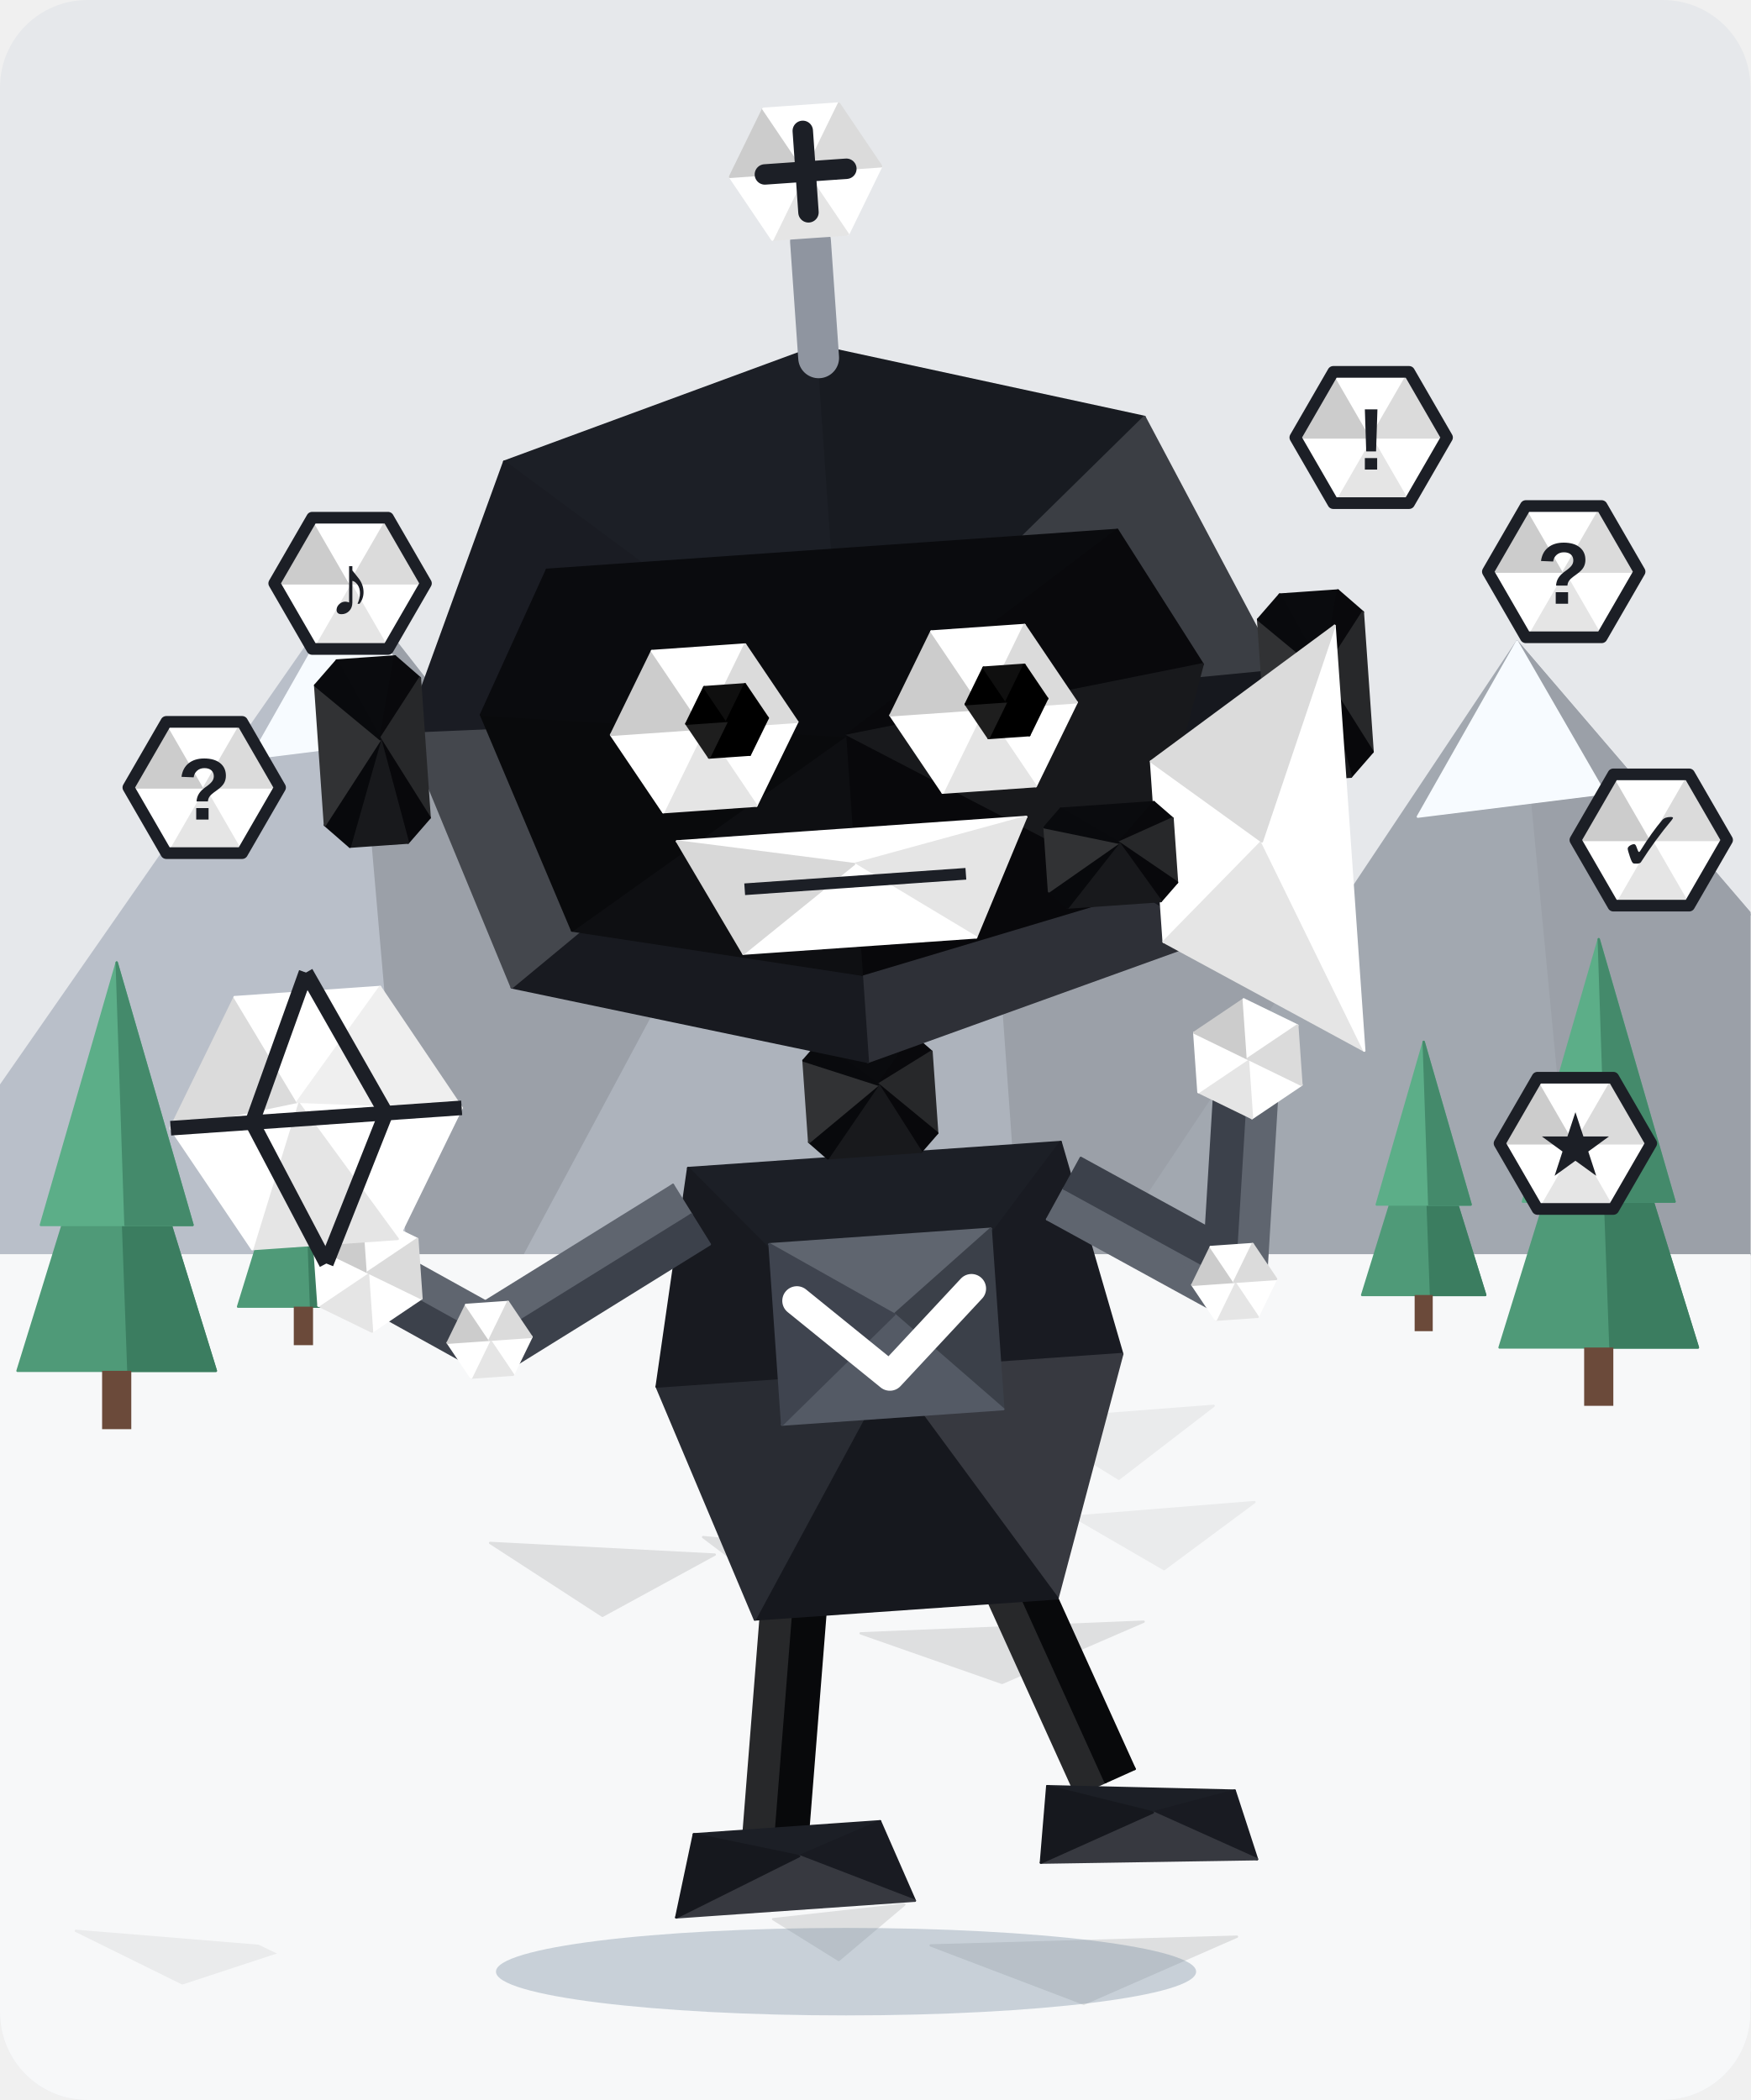
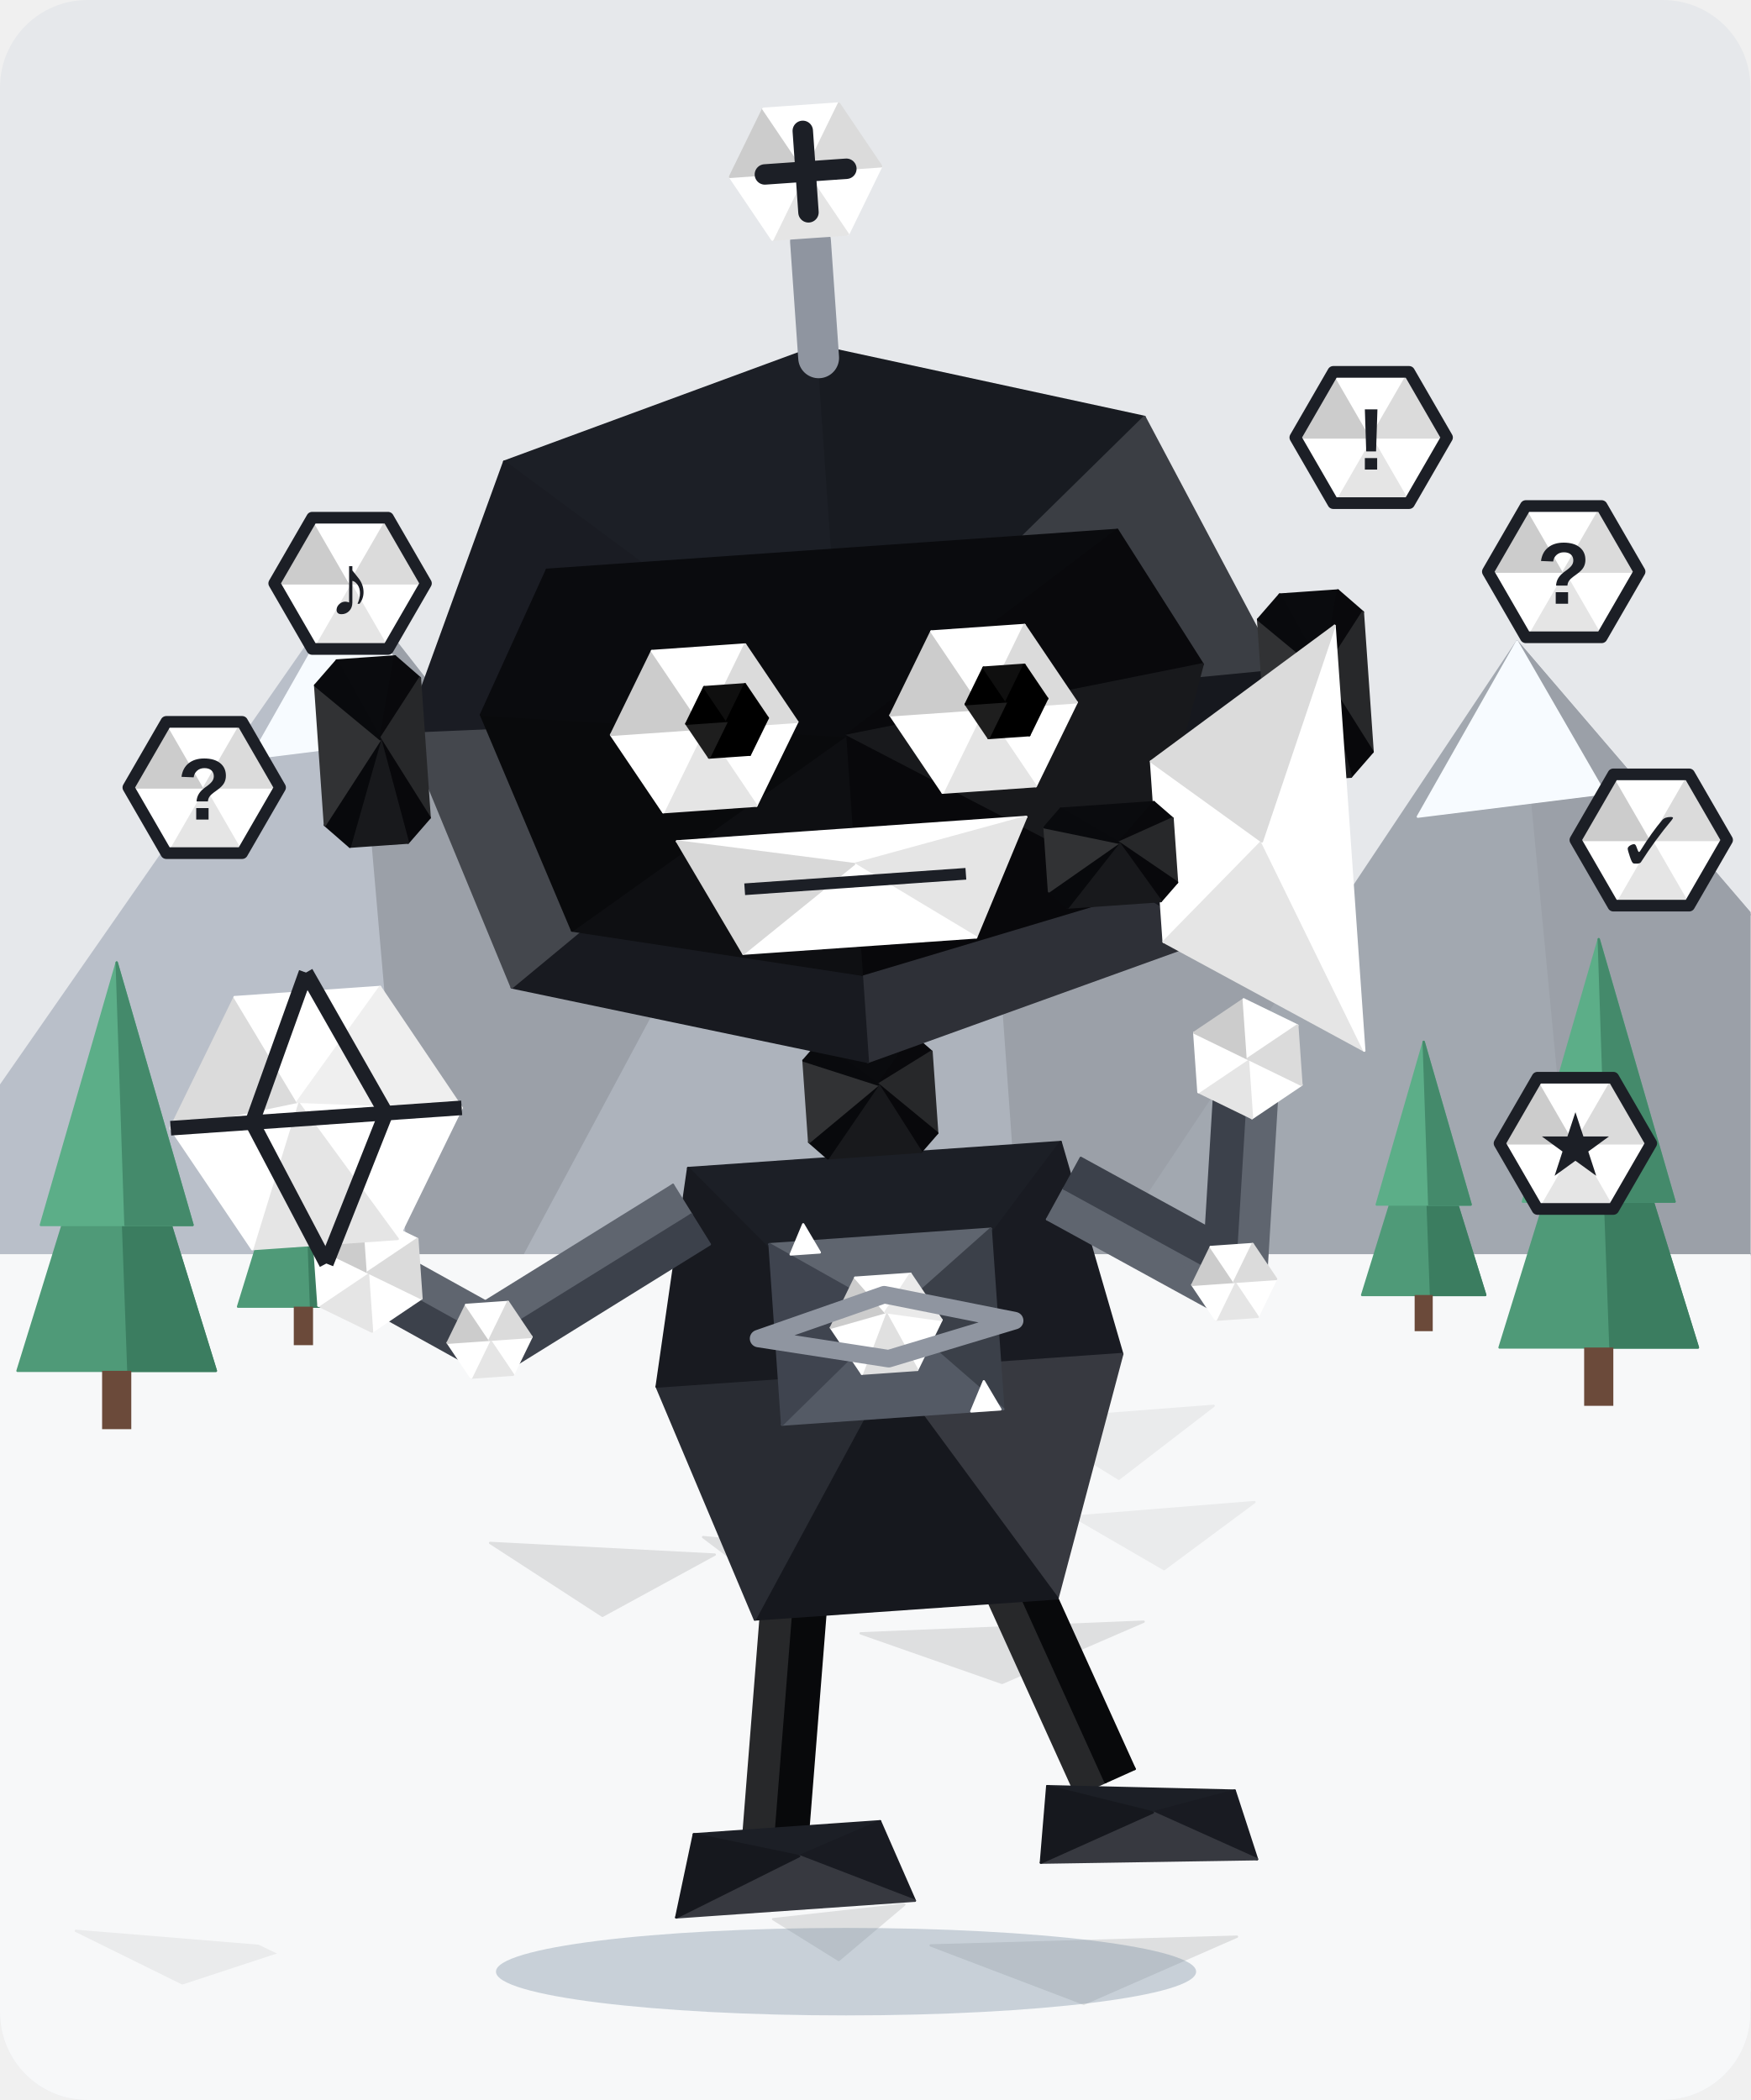
<svg xmlns="http://www.w3.org/2000/svg" viewBox="0 0 600 720" width="600" height="720">
  <defs>
    <clipPath id="c">
      <rect width="600" height="720" rx="30" />
    </clipPath>
  </defs>
  <g clip-path="url(#c)">
    <rect width="600" height="720" fill="#E6E8EB" />
    <polygon points="-40.0,430.0 120.0,200.0 300.0,430.0" fill="#b9bfc9" stroke="#b9bfc9" stroke-width="0.8" stroke-linejoin="round" />
    <polygon points="120.0,200.0 300.0,430.0 140.0,430.0" fill="#9ba0a8" stroke="#9ba0a8" stroke-width="0.8" stroke-linejoin="round" />
    <polygon points="120.0,200.0 86.0,260.0 150.0,252.0" fill="#f7fbff" stroke="#f7fbff" stroke-width="0.8" stroke-linejoin="round" />
    <polygon points="180.0,430.0 330.0,150.0 520.0,430.0" fill="#adb3bc" stroke="#adb3bc" stroke-width="0.8" stroke-linejoin="round" />
    <polygon points="330.0,150.0 520.0,430.0 350.0,430.0" fill="#9ba0a8" stroke="#9ba0a8" stroke-width="0.8" stroke-linejoin="round" />
    <polygon points="330.0,150.0 296.0,210.0 360.0,202.0" fill="#f7fbff" stroke="#f7fbff" stroke-width="0.8" stroke-linejoin="round" />
    <polygon points="380.0,430.0 520.0,220.0 700.0,430.0" fill="#a2a8b0" stroke="#a2a8b0" stroke-width="0.8" stroke-linejoin="round" />
    <polygon points="520.0,220.0 700.0,430.0 540.0,430.0" fill="#9ba0a8" stroke="#9ba0a8" stroke-width="0.8" stroke-linejoin="round" />
    <polygon points="520.0,220.0 486.0,280.0 550.0,272.0" fill="#f7fbff" stroke="#f7fbff" stroke-width="0.8" stroke-linejoin="round" />
    <polygon points="0,430 600,430 600,720 0,720" fill="#F7F8F9" />
    <polygon points="241.0,527.0 294.0,532.0 267.5,547.0" fill="#dedfe0" stroke="#dedfe0" stroke-width="0.8" stroke-linejoin="round" />
    <polygon points="158.0,473.0 206.0,467.0 182.0,493.0" fill="#f7f8f9" stroke="#f7f8f9" stroke-width="0.8" stroke-linejoin="round" />
    <polygon points="296.0,654.0 343.0,651.0 319.5,676.0" fill="#f7f8f9" stroke="#f7f8f9" stroke-width="0.8" stroke-linejoin="round" />
    <polygon points="368.0,520.0 430.0,515.0 399.0,538.0" fill="#eaebec" stroke="#eaebec" stroke-width="0.8" stroke-linejoin="round" />
    <polygon points="26.0,662.0 99.0,668.0 62.5,680.0" fill="#eaebec" stroke="#eaebec" stroke-width="0.8" stroke-linejoin="round" />
    <polygon points="168.0,529.0 245.0,533.0 206.5,554.0" fill="#dedfe0" stroke="#dedfe0" stroke-width="0.8" stroke-linejoin="round" />
    <polygon points="88.0,666.0 171.0,670.0 129.5,686.0" fill="#f7f8f9" stroke="#f7f8f9" stroke-width="0.8" stroke-linejoin="round" />
    <polygon points="254.0,495.0 325.0,496.0 289.5,513.0" fill="#eaebec" stroke="#eaebec" stroke-width="0.8" stroke-linejoin="round" />
    <polygon points="560.0,665.0 638.0,659.0 599.0,683.0" fill="#f7f8f9" stroke="#f7f8f9" stroke-width="0.8" stroke-linejoin="round" />
    <polygon points="319.0,667.0 424.0,664.0 371.5,687.0" fill="#dedfe0" stroke="#dedfe0" stroke-width="0.8" stroke-linejoin="round" />
    <polygon points="295.0,560.0 392.0,556.0 343.5,577.0" fill="#dedfe0" stroke="#dedfe0" stroke-width="0.8" stroke-linejoin="round" />
    <polygon points="265.0,658.0 310.0,653.0 287.5,672.0" fill="#dedfe0" stroke="#dedfe0" stroke-width="0.8" stroke-linejoin="round" />
    <polygon points="287.0,582.0 395.0,586.0 341.0,603.0" fill="#f7f8f9" stroke="#f7f8f9" stroke-width="0.8" stroke-linejoin="round" />
    <polygon points="351.0,487.0 416.0,482.0 383.5,507.0" fill="#eaebec" stroke="#eaebec" stroke-width="0.8" stroke-linejoin="round" />
    <polygon points="6.0,470.0 74.0,470.0 40.0,360.0" fill="#4f9a78" stroke="#4f9a78" stroke-width="0.8" stroke-linejoin="round" />
    <polygon points="40.0,360.0 74.0,470.0 44.0,470.0" fill="#3b7d60" stroke="#3b7d60" stroke-width="0.8" stroke-linejoin="round" />
    <polygon points="14.0,420.0 66.0,420.0 40.0,330.0" fill="#5cae88" stroke="#5cae88" stroke-width="0.8" stroke-linejoin="round" />
    <polygon points="40.0,330.0 66.0,420.0 43.0,420.0" fill="#448a6b" stroke="#448a6b" stroke-width="0.8" stroke-linejoin="round" />
    <rect x="35.0" y="470" width="10.0" height="20.0" fill="#6b4a3a" />
    <polygon points="81.6,448.0 126.4,448.0 104.0,375.4" fill="#4f9a78" stroke="#4f9a78" stroke-width="0.8" stroke-linejoin="round" />
    <polygon points="104.0,375.4 126.4,448.0 106.6,448.0" fill="#3b7d60" stroke="#3b7d60" stroke-width="0.8" stroke-linejoin="round" />
    <polygon points="86.8,415.0 121.2,415.0 104.0,355.6" fill="#5cae88" stroke="#5cae88" stroke-width="0.8" stroke-linejoin="round" />
    <polygon points="104.0,355.6 121.2,415.0 106.0,415.0" fill="#448a6b" stroke="#448a6b" stroke-width="0.8" stroke-linejoin="round" />
    <rect x="100.7" y="448" width="6.6" height="13.2" fill="#6b4a3a" />
    <polygon points="514.0,462.0 582.0,462.0 548.0,352.0" fill="#4f9a78" stroke="#4f9a78" stroke-width="0.8" stroke-linejoin="round" />
    <polygon points="548.0,352.0 582.0,462.0 552.0,462.0" fill="#3b7d60" stroke="#3b7d60" stroke-width="0.8" stroke-linejoin="round" />
    <polygon points="522.0,412.0 574.0,412.0 548.0,322.0" fill="#5cae88" stroke="#5cae88" stroke-width="0.8" stroke-linejoin="round" />
    <polygon points="548.0,322.0 574.0,412.0 551.0,412.0" fill="#448a6b" stroke="#448a6b" stroke-width="0.8" stroke-linejoin="round" />
    <rect x="543.0" y="462" width="10.0" height="20.0" fill="#6b4a3a" />
    <polygon points="466.9,444.0 509.1,444.0 488.0,375.8" fill="#4f9a78" stroke="#4f9a78" stroke-width="0.8" stroke-linejoin="round" />
    <polygon points="488.0,375.8 509.1,444.0 490.5,444.0" fill="#3b7d60" stroke="#3b7d60" stroke-width="0.8" stroke-linejoin="round" />
    <polygon points="471.9,413.0 504.1,413.0 488.0,357.2" fill="#5cae88" stroke="#5cae88" stroke-width="0.8" stroke-linejoin="round" />
    <polygon points="488.0,357.2 504.1,413.0 489.9,413.0" fill="#448a6b" stroke="#448a6b" stroke-width="0.8" stroke-linejoin="round" />
    <rect x="484.9" y="444" width="6.2" height="12.4" fill="#6b4a3a" />
    <ellipse cx="290" cy="676" rx="120" ry="15" fill="#6f879c" opacity=".35" />
    <g transform="rotate(-4 300 400)">
      <polygon points="251.1,544.4 239.1,624.4 250.0,626.0" fill="#27282a" stroke="#27282a" stroke-width="0.8" stroke-linejoin="round" />
      <polygon points="251.1,544.4 250.0,626.0 262.0,546.0" fill="#27282a" stroke="#27282a" stroke-width="0.8" stroke-linejoin="round" />
      <polygon points="262.0,546.0 250.0,626.0 260.9,627.6" fill="#08090b" stroke="#08090b" stroke-width="0.8" stroke-linejoin="round" />
      <polygon points="262.0,546.0 260.9,627.6 272.9,547.6" fill="#08090b" stroke="#08090b" stroke-width="0.8" stroke-linejoin="round" />
      <polygon points="327.7,549.8 353.7,619.8 364.0,616.0" fill="#27282a" stroke="#27282a" stroke-width="0.8" stroke-linejoin="round" />
      <polygon points="327.7,549.8 364.0,616.0 338.0,546.0" fill="#27282a" stroke="#27282a" stroke-width="0.8" stroke-linejoin="round" />
      <polygon points="338.0,546.0 364.0,616.0 374.3,612.2" fill="#08090b" stroke="#08090b" stroke-width="0.8" stroke-linejoin="round" />
      <polygon points="338.0,546.0 374.3,612.2 348.3,542.2" fill="#08090b" stroke="#08090b" stroke-width="0.8" stroke-linejoin="round" />
      <polygon points="257.5,634.0 222.0,624.0 286.0,624.0" fill="#1c1f26" stroke="#1c1f26" stroke-width="0.8" stroke-linejoin="round" />
      <polygon points="257.5,634.0 286.0,624.0 296.0,652.0" fill="#191b22" stroke="#191b22" stroke-width="0.8" stroke-linejoin="round" />
      <polygon points="257.5,634.0 296.0,652.0 214.0,652.0" fill="#373940" stroke="#373940" stroke-width="0.8" stroke-linejoin="round" />
      <polygon points="257.5,634.0 214.0,652.0 222.0,624.0" fill="#16181e" stroke="#16181e" stroke-width="0.8" stroke-linejoin="round" />
      <polygon points="379.5,627.5 344.0,616.0 408.0,622.0" fill="#1c1f26" stroke="#1c1f26" stroke-width="0.8" stroke-linejoin="round" />
      <polygon points="379.5,627.5 408.0,622.0 414.0,646.0" fill="#191b22" stroke="#191b22" stroke-width="0.8" stroke-linejoin="round" />
      <polygon points="379.5,627.5 414.0,646.0 340.0,642.0" fill="#373940" stroke="#373940" stroke-width="0.8" stroke-linejoin="round" />
      <polygon points="379.5,627.5 340.0,642.0 344.0,616.0" fill="#16181e" stroke="#16181e" stroke-width="0.8" stroke-linejoin="round" />
      <polygon points="300.0,470.0 236.0,396.0 364.0,396.0" fill="#1c1f26" stroke="#1c1f26" stroke-width="0.8" stroke-linejoin="round" />
      <polygon points="300.0,470.0 364.0,396.0 380.0,470.0" fill="#191b22" stroke="#191b22" stroke-width="0.8" stroke-linejoin="round" />
      <polygon points="300.0,470.0 380.0,470.0 352.0,552.0" fill="#373940" stroke="#373940" stroke-width="0.8" stroke-linejoin="round" />
      <polygon points="300.0,470.0 352.0,552.0 248.0,552.0" fill="#16181e" stroke="#16181e" stroke-width="0.8" stroke-linejoin="round" />
      <polygon points="300.0,470.0 248.0,552.0 220.0,470.0" fill="#292c33" stroke="#292c33" stroke-width="0.8" stroke-linejoin="round" />
      <polygon points="300.0,470.0 220.0,470.0 236.0,396.0" fill="#181a20" stroke="#181a20" stroke-width="0.8" stroke-linejoin="round" />
      <polygon points="303.0,451.0 262.0,424.0 338.0,424.0" fill="#5f656f" stroke="#5f656f" stroke-width="0.8" stroke-linejoin="round" />
      <polygon points="303.0,451.0 338.0,424.0 338.0,486.0" fill="#3b4049" stroke="#3b4049" stroke-width="0.8" stroke-linejoin="round" />
      <polygon points="303.0,451.0 338.0,486.0 262.0,486.0" fill="#545a65" stroke="#545a65" stroke-width="0.8" stroke-linejoin="round" />
      <polygon points="303.0,451.0 262.0,486.0 262.0,424.0" fill="#3f444f" stroke="#3f444f" stroke-width="0.8" stroke-linejoin="round" />
-       <polyline points="270,444 300,472 330,444" fill="none" stroke="#FFFFFF" stroke-width="10" stroke-linecap="round" stroke-linejoin="round" />
+       <polygon points="300.0,450.0 319.0,454.0 309.5,470.5" fill="#ffffff" stroke="#ffffff" stroke-width="0.8" stroke-linejoin="round" />
+       <polygon points="300.0,450.0 309.5,470.5 290.5,470.5" fill="#e0e0e0" stroke="#e0e0e0" stroke-width="0.8" stroke-linejoin="round" />
+       <polygon points="300.0,450.0 290.5,470.5 281.0,454.0" fill="#ffffff" stroke="#ffffff" stroke-width="0.8" stroke-linejoin="round" />
+       <polygon points="300.0,450.0 281.0,454.0 290.5,437.5" fill="#cccccc" stroke="#cccccc" stroke-width="0.8" stroke-linejoin="round" />
+       <polygon points="300.0,450.0 290.5,437.5 309.5,437.5" fill="#ffffff" stroke="#ffffff" stroke-width="0.8" stroke-linejoin="round" />
+       <polygon points="300.0,450.0 309.5,437.5 319.0,454.0" fill="#eaeaea" stroke="#eaeaea" stroke-width="0.8" stroke-linejoin="round" />
+       <polygon points="256,456 300,444 344,456 300,466" fill="none" stroke="#8F95A0" stroke-width="6" stroke-linejoin="round" />
+       <polygon points="274.0,418.0 279.0,428.0 269.0,428.0" fill="#FFFFFF" stroke="#FFFFFF" stroke-width="0.8" stroke-linejoin="round" />
+       <polygon points="332.0,476.0 337.0,486.0 327.0,486.0" fill="#FFFFFF" stroke="#FFFFFF" stroke-width="0.8" stroke-linejoin="round" />
      <polygon points="230.4,401.4 158.4,439.4 164.0,450.0" fill="#5f656f" stroke="#5f656f" stroke-width="0.8" stroke-linejoin="round" />
      <polygon points="230.4,401.4 164.0,450.0 236.0,412.0" fill="#5f656f" stroke="#5f656f" stroke-width="0.8" stroke-linejoin="round" />
      <polygon points="236.0,412.0 164.0,450.0 169.6,460.6" fill="#3c414b" stroke="#3c414b" stroke-width="0.8" stroke-linejoin="round" />
      <polygon points="236.0,412.0 169.6,460.6 241.6,422.6" fill="#3c414b" stroke="#3c414b" stroke-width="0.8" stroke-linejoin="round" />
      <polygon points="169.9,440.9 129.9,414.9 124.0,424.0" fill="#5f656f" stroke="#5f656f" stroke-width="0.8" stroke-linejoin="round" />
      <polygon points="169.9,440.9 124.0,424.0 164.0,450.0" fill="#5f656f" stroke="#5f656f" stroke-width="0.8" stroke-linejoin="round" />
      <polygon points="164.0,450.0 124.0,424.0 118.1,433.1" fill="#3c414b" stroke="#3c414b" stroke-width="0.8" stroke-linejoin="round" />
      <polygon points="164.0,450.0 118.1,433.1 158.1,459.1" fill="#3c414b" stroke="#3c414b" stroke-width="0.8" stroke-linejoin="round" />
      <polygon points="164.0,450.0 178.4,450.0 171.2,462.5" fill="#ffffff" stroke="#ffffff" stroke-width="0.8" stroke-linejoin="round" />
      <polygon points="164.0,450.0 171.2,462.5 156.8,462.5" fill="#e5e5e5" stroke="#e5e5e5" stroke-width="0.8" stroke-linejoin="round" />
      <polygon points="164.0,450.0 156.8,462.5 149.6,450.0" fill="#ffffff" stroke="#ffffff" stroke-width="0.8" stroke-linejoin="round" />
      <polygon points="164.0,450.0 149.6,450.0 156.8,437.5" fill="#cccccc" stroke="#cccccc" stroke-width="0.8" stroke-linejoin="round" />
      <polygon points="164.0,450.0 156.8,437.5 171.2,437.5" fill="#ffffff" stroke="#ffffff" stroke-width="0.8" stroke-linejoin="round" />
      <polygon points="164.0,450.0 171.2,437.5 178.4,450.0" fill="#dbdbdb" stroke="#dbdbdb" stroke-width="0.8" stroke-linejoin="round" />
      <polygon points="124.0,424.0 141.7,434.2 124.0,444.4" fill="#ffffff" stroke="#ffffff" stroke-width="0.8" stroke-linejoin="round" />
      <polygon points="124.0,424.0 124.0,444.4 106.3,434.2" fill="#e5e5e5" stroke="#e5e5e5" stroke-width="0.8" stroke-linejoin="round" />
      <polygon points="124.0,424.0 106.3,434.2 106.3,413.8" fill="#ffffff" stroke="#ffffff" stroke-width="0.8" stroke-linejoin="round" />
      <polygon points="124.0,424.0 106.3,413.8 124.0,403.6" fill="#cccccc" stroke="#cccccc" stroke-width="0.8" stroke-linejoin="round" />
      <polygon points="124.0,424.0 124.0,403.6 141.7,413.8" fill="#ffffff" stroke="#ffffff" stroke-width="0.8" stroke-linejoin="round" />
      <polygon points="124.0,424.0 141.7,413.8 141.7,434.2" fill="#dbdbdb" stroke="#dbdbdb" stroke-width="0.8" stroke-linejoin="round" />
      <polygon points="104.0,364.0 160.0,370.0 135.0,413.3" fill="#ffffff" stroke="#ffffff" stroke-width="0.8" stroke-linejoin="round" />
      <polygon points="104.0,364.0 135.0,413.3 85.0,413.3" fill="#e5e5e5" stroke="#e5e5e5" stroke-width="0.8" stroke-linejoin="round" />
      <polygon points="104.0,364.0 85.0,413.3 60.0,370.0" fill="#ffffff" stroke="#ffffff" stroke-width="0.8" stroke-linejoin="round" />
      <polygon points="104.0,364.0 60.0,370.0 85.0,326.7" fill="#dbdbdb" stroke="#dbdbdb" stroke-width="0.8" stroke-linejoin="round" />
      <polygon points="104.0,364.0 85.0,326.7 135.0,326.7" fill="#ffffff" stroke="#ffffff" stroke-width="0.8" stroke-linejoin="round" />
      <polygon points="104.0,364.0 135.0,326.7 160.0,370.0" fill="#efefef" stroke="#efefef" stroke-width="0.8" stroke-linejoin="round" />
      <polyline points="60,370 160,370" stroke="#1C1F26" stroke-width="5" />
      <polyline points="110,320 88,370 110,420" fill="none" stroke="#1C1F26" stroke-width="5" />
      <polyline points="110,320 134,370 110,420" fill="none" stroke="#1C1F26" stroke-width="5" />
      <polygon points="303.0,372.0 284.0,356.0 316.0,356.0" fill="#0a0b0e" stroke="#0a0b0e" stroke-width="0.8" stroke-linejoin="round" />
      <polygon points="303.0,372.0 316.0,356.0 322.0,362.0" fill="#09090c" stroke="#09090c" stroke-width="0.8" stroke-linejoin="round" />
      <polygon points="303.0,372.0 322.0,362.0 322.0,390.0" fill="#27282a" stroke="#27282a" stroke-width="0.8" stroke-linejoin="round" />
      <polygon points="303.0,372.0 322.0,390.0 316.0,396.0" fill="#08080b" stroke="#08080b" stroke-width="0.8" stroke-linejoin="round" />
      <polygon points="303.0,372.0 316.0,396.0 284.0,396.0" fill="#18191c" stroke="#18191c" stroke-width="0.8" stroke-linejoin="round" />
      <polygon points="303.0,372.0 284.0,396.0 278.0,390.0" fill="#08090c" stroke="#08090c" stroke-width="0.8" stroke-linejoin="round" />
      <polygon points="303.0,372.0 278.0,390.0 278.0,362.0" fill="#313234" stroke="#313234" stroke-width="0.8" stroke-linejoin="round" />
      <polygon points="303.0,372.0 278.0,362.0 284.0,356.0" fill="#090a0d" stroke="#090a0d" stroke-width="0.8" stroke-linejoin="round" />
      <polygon points="300.0,244.0 190.0,150.0 300.0,118.0" fill="#1c1f26" stroke="#1c1f26" stroke-width="0.8" stroke-linejoin="round" />
      <polygon points="300.0,244.0 300.0,118.0 410.0,150.0" fill="#181b21" stroke="#181b21" stroke-width="0.8" stroke-linejoin="round" />
      <polygon points="300.0,244.0 410.0,150.0 450.0,240.0" fill="#3b3e44" stroke="#3b3e44" stroke-width="0.8" stroke-linejoin="round" />
      <polygon points="300.0,244.0 450.0,240.0 420.0,330.0" fill="#16181e" stroke="#16181e" stroke-width="0.8" stroke-linejoin="round" />
      <polygon points="300.0,244.0 420.0,330.0 300.0,364.0" fill="#2e3037" stroke="#2e3037" stroke-width="0.8" stroke-linejoin="round" />
      <polygon points="300.0,244.0 300.0,364.0 180.0,330.0" fill="#181a20" stroke="#181a20" stroke-width="0.8" stroke-linejoin="round" />
      <polygon points="300.0,244.0 180.0,330.0 150.0,240.0" fill="#44474d" stroke="#44474d" stroke-width="0.8" stroke-linejoin="round" />
      <polygon points="300.0,244.0 150.0,240.0 190.0,150.0" fill="#1a1c23" stroke="#1a1c23" stroke-width="0.8" stroke-linejoin="round" />
      <polygon points="141.0,242.0 128.0,214.0 148.0,214.0" fill="#0a0b0e" stroke="#0a0b0e" stroke-width="0.8" stroke-linejoin="round" />
      <polygon points="141.0,242.0 148.0,214.0 156.0,222.0" fill="#09090c" stroke="#09090c" stroke-width="0.8" stroke-linejoin="round" />
      <polygon points="141.0,242.0 156.0,222.0 156.0,270.0" fill="#27282a" stroke="#27282a" stroke-width="0.8" stroke-linejoin="round" />
      <polygon points="141.0,242.0 156.0,270.0 148.0,278.0" fill="#08080b" stroke="#08080b" stroke-width="0.8" stroke-linejoin="round" />
      <polygon points="141.0,242.0 148.0,278.0 128.0,278.0" fill="#18191c" stroke="#18191c" stroke-width="0.8" stroke-linejoin="round" />
      <polygon points="141.0,242.0 128.0,278.0 120.0,270.0" fill="#08090c" stroke="#08090c" stroke-width="0.8" stroke-linejoin="round" />
      <polygon points="141.0,242.0 120.0,270.0 120.0,222.0" fill="#313234" stroke="#313234" stroke-width="0.8" stroke-linejoin="round" />
      <polygon points="141.0,242.0 120.0,222.0 128.0,214.0" fill="#090a0d" stroke="#090a0d" stroke-width="0.8" stroke-linejoin="round" />
      <polygon points="465.0,242.0 452.0,214.0 472.0,214.0" fill="#0a0b0e" stroke="#0a0b0e" stroke-width="0.8" stroke-linejoin="round" />
      <polygon points="465.0,242.0 472.0,214.0 480.0,222.0" fill="#09090c" stroke="#09090c" stroke-width="0.8" stroke-linejoin="round" />
      <polygon points="465.0,242.0 480.0,222.0 480.0,270.0" fill="#27282a" stroke="#27282a" stroke-width="0.8" stroke-linejoin="round" />
      <polygon points="465.0,242.0 480.0,270.0 472.0,278.0" fill="#08080b" stroke="#08080b" stroke-width="0.8" stroke-linejoin="round" />
      <polygon points="465.0,242.0 472.0,278.0 452.0,278.0" fill="#18191c" stroke="#18191c" stroke-width="0.8" stroke-linejoin="round" />
      <polygon points="465.0,242.0 452.0,278.0 444.0,270.0" fill="#08090c" stroke="#08090c" stroke-width="0.8" stroke-linejoin="round" />
      <polygon points="465.0,242.0 444.0,270.0 444.0,222.0" fill="#313234" stroke="#313234" stroke-width="0.8" stroke-linejoin="round" />
      <polygon points="465.0,242.0 444.0,222.0 452.0,214.0" fill="#090a0d" stroke="#090a0d" stroke-width="0.8" stroke-linejoin="round" />
      <polygon points="300.0,252.0 202.0,188.0 398.0,188.0" fill="#0a0b0e" stroke="#0a0b0e" stroke-width="0.8" stroke-linejoin="round" />
      <polygon points="300.0,252.0 398.0,188.0 424.0,236.0" fill="#09090c" stroke="#09090c" stroke-width="0.8" stroke-linejoin="round" />
      <polygon points="300.0,252.0 424.0,236.0 398.0,312.0" fill="#18191c" stroke="#18191c" stroke-width="0.8" stroke-linejoin="round" />
      <polygon points="300.0,252.0 398.0,312.0 300.0,334.0" fill="#08080b" stroke="#08080b" stroke-width="0.8" stroke-linejoin="round" />
      <polygon points="300.0,252.0 300.0,334.0 202.0,312.0" fill="#0e0f12" stroke="#0e0f12" stroke-width="0.8" stroke-linejoin="round" />
      <polygon points="300.0,252.0 202.0,312.0 176.0,236.0" fill="#090a0c" stroke="#090a0c" stroke-width="0.8" stroke-linejoin="round" />
      <polygon points="300.0,252.0 176.0,236.0 202.0,188.0" fill="#0a0b0e" stroke="#0a0b0e" stroke-width="0.8" stroke-linejoin="round" />
      <polygon points="252.0,246.0 284.0,246.0 268.0,273.7" fill="#ffffff" stroke="#ffffff" stroke-width="0.8" stroke-linejoin="round" />
      <polygon points="252.0,246.0 268.0,273.7 236.0,273.7" fill="#e5e5e5" stroke="#e5e5e5" stroke-width="0.8" stroke-linejoin="round" />
      <polygon points="252.0,246.0 236.0,273.7 220.0,246.0" fill="#ffffff" stroke="#ffffff" stroke-width="0.8" stroke-linejoin="round" />
      <polygon points="252.0,246.0 220.0,246.0 236.0,218.3" fill="#cccccc" stroke="#cccccc" stroke-width="0.8" stroke-linejoin="round" />
      <polygon points="252.0,246.0 236.0,218.3 268.0,218.3" fill="#ffffff" stroke="#ffffff" stroke-width="0.8" stroke-linejoin="round" />
      <polygon points="252.0,246.0 268.0,218.3 284.0,246.0" fill="#dbdbdb" stroke="#dbdbdb" stroke-width="0.8" stroke-linejoin="round" />
      <polygon points="348.0,246.0 380.0,246.0 364.0,273.7" fill="#ffffff" stroke="#ffffff" stroke-width="0.8" stroke-linejoin="round" />
      <polygon points="348.0,246.0 364.0,273.7 332.0,273.7" fill="#e5e5e5" stroke="#e5e5e5" stroke-width="0.8" stroke-linejoin="round" />
      <polygon points="348.0,246.0 332.0,273.7 316.0,246.0" fill="#ffffff" stroke="#ffffff" stroke-width="0.8" stroke-linejoin="round" />
      <polygon points="348.0,246.0 316.0,246.0 332.0,218.3" fill="#cccccc" stroke="#cccccc" stroke-width="0.8" stroke-linejoin="round" />
      <polygon points="348.0,246.0 332.0,218.3 364.0,218.3" fill="#ffffff" stroke="#ffffff" stroke-width="0.8" stroke-linejoin="round" />
      <polygon points="348.0,246.0 364.0,218.3 380.0,246.0" fill="#dbdbdb" stroke="#dbdbdb" stroke-width="0.8" stroke-linejoin="round" />
      <polygon points="260.0,244.0 274.0,244.0 267.0,256.1" fill="#000000" stroke="#000000" stroke-width="0.8" stroke-linejoin="round" />
      <polygon points="260.0,244.0 267.0,256.1 253.0,256.1" fill="#000000" stroke="#000000" stroke-width="0.8" stroke-linejoin="round" />
      <polygon points="260.0,244.0 253.0,256.1 246.0,244.0" fill="#1e1e1e" stroke="#1e1e1e" stroke-width="0.8" stroke-linejoin="round" />
      <polygon points="260.0,244.0 246.0,244.0 253.0,231.9" fill="#000000" stroke="#000000" stroke-width="0.8" stroke-linejoin="round" />
      <polygon points="260.0,244.0 253.0,231.9 267.0,231.9" fill="#0f0f0f" stroke="#0f0f0f" stroke-width="0.8" stroke-linejoin="round" />
      <polygon points="260.0,244.0 267.0,231.9 274.0,244.0" fill="#000000" stroke="#000000" stroke-width="0.8" stroke-linejoin="round" />
      <polygon points="356.0,244.0 370.0,244.0 363.0,256.1" fill="#000000" stroke="#000000" stroke-width="0.8" stroke-linejoin="round" />
      <polygon points="356.0,244.0 363.0,256.1 349.0,256.1" fill="#000000" stroke="#000000" stroke-width="0.8" stroke-linejoin="round" />
      <polygon points="356.0,244.0 349.0,256.1 342.0,244.0" fill="#1e1e1e" stroke="#1e1e1e" stroke-width="0.8" stroke-linejoin="round" />
      <polygon points="356.0,244.0 342.0,244.0 349.0,231.9" fill="#000000" stroke="#000000" stroke-width="0.8" stroke-linejoin="round" />
      <polygon points="356.0,244.0 349.0,231.9 363.0,231.9" fill="#0f0f0f" stroke="#0f0f0f" stroke-width="0.8" stroke-linejoin="round" />
      <polygon points="356.0,244.0 363.0,231.9 370.0,244.0" fill="#000000" stroke="#000000" stroke-width="0.8" stroke-linejoin="round" />
      <polygon points="300.0,296.0 240.0,284.0 360.0,284.0" fill="#ffffff" stroke="#ffffff" stroke-width="0.8" stroke-linejoin="round" />
      <polygon points="300.0,296.0 360.0,284.0 340.0,324.0" fill="#e5e5e5" stroke="#e5e5e5" stroke-width="0.8" stroke-linejoin="round" />
      <polygon points="300.0,296.0 340.0,324.0 260.0,324.0" fill="#ffffff" stroke="#ffffff" stroke-width="0.8" stroke-linejoin="round" />
      <polygon points="300.0,296.0 260.0,324.0 240.0,284.0" fill="#d8d8d8" stroke="#d8d8d8" stroke-width="0.8" stroke-linejoin="round" />
      <line x1="262" y1="302" x2="338" y2="302" stroke="#1C1F26" stroke-width="4" />
      <line x1="300" y1="122" x2="300" y2="82" stroke="#8F95A0" stroke-width="14" stroke-linecap="round" />
      <polygon points="300.0,58.0 326.0,58.0 313.0,80.5" fill="#ffffff" stroke="#ffffff" stroke-width="0.8" stroke-linejoin="round" />
      <polygon points="300.0,58.0 313.0,80.5 287.0,80.5" fill="#e5e5e5" stroke="#e5e5e5" stroke-width="0.8" stroke-linejoin="round" />
      <polygon points="300.0,58.0 287.0,80.5 274.0,58.0" fill="#ffffff" stroke="#ffffff" stroke-width="0.8" stroke-linejoin="round" />
      <polygon points="300.0,58.0 274.0,58.0 287.0,35.5" fill="#cccccc" stroke="#cccccc" stroke-width="0.8" stroke-linejoin="round" />
      <polygon points="300.0,58.0 287.0,35.5 313.0,35.5" fill="#ffffff" stroke="#ffffff" stroke-width="0.8" stroke-linejoin="round" />
      <polygon points="300.0,58.0 313.0,35.5 326.0,58.0" fill="#dbdbdb" stroke="#dbdbdb" stroke-width="0.8" stroke-linejoin="round" />
      <line x1="300" y1="44" x2="300" y2="72" stroke="#1C1F26" stroke-width="7" stroke-linecap="round" />
      <line x1="286" y1="58" x2="314" y2="58" stroke="#1C1F26" stroke-width="7" stroke-linecap="round" />
      <polygon points="357.5,422.1 413.5,458.1 420.0,448.0" fill="#5f656f" stroke="#5f656f" stroke-width="0.8" stroke-linejoin="round" />
      <polygon points="357.5,422.1 420.0,448.0 364.0,412.0" fill="#5f656f" stroke="#5f656f" stroke-width="0.8" stroke-linejoin="round" />
      <polygon points="364.0,412.0 420.0,448.0 426.5,437.9" fill="#3c414b" stroke="#3c414b" stroke-width="0.8" stroke-linejoin="round" />
      <polygon points="364.0,412.0 426.5,437.9 370.5,401.9" fill="#3c414b" stroke="#3c414b" stroke-width="0.8" stroke-linejoin="round" />
      <polygon points="430.7,449.4 440.7,373.4 430.0,372.0" fill="#5f656f" stroke="#5f656f" stroke-width="0.8" stroke-linejoin="round" />
      <polygon points="430.7,449.4 430.0,372.0 420.0,448.0" fill="#5f656f" stroke="#5f656f" stroke-width="0.8" stroke-linejoin="round" />
      <polygon points="420.0,448.0 430.0,372.0 419.3,370.6" fill="#3c414b" stroke="#3c414b" stroke-width="0.8" stroke-linejoin="round" />
      <polygon points="420.0,448.0 419.3,370.6 409.3,446.6" fill="#3c414b" stroke="#3c414b" stroke-width="0.8" stroke-linejoin="round" />
      <polygon points="420.0,448.0 434.4,448.0 427.2,460.5" fill="#ffffff" stroke="#ffffff" stroke-width="0.8" stroke-linejoin="round" />
      <polygon points="420.0,448.0 427.2,460.5 412.8,460.5" fill="#e5e5e5" stroke="#e5e5e5" stroke-width="0.8" stroke-linejoin="round" />
      <polygon points="420.0,448.0 412.8,460.5 405.6,448.0" fill="#ffffff" stroke="#ffffff" stroke-width="0.8" stroke-linejoin="round" />
      <polygon points="420.0,448.0 405.6,448.0 412.8,435.5" fill="#cccccc" stroke="#cccccc" stroke-width="0.8" stroke-linejoin="round" />
      <polygon points="420.0,448.0 412.8,435.5 427.2,435.5" fill="#ffffff" stroke="#ffffff" stroke-width="0.8" stroke-linejoin="round" />
      <polygon points="420.0,448.0 427.2,435.5 434.4,448.0" fill="#dbdbdb" stroke="#dbdbdb" stroke-width="0.8" stroke-linejoin="round" />
      <polygon points="430.0,372.0 447.7,382.2 430.0,392.4" fill="#ffffff" stroke="#ffffff" stroke-width="0.8" stroke-linejoin="round" />
      <polygon points="430.0,372.0 430.0,392.4 412.3,382.2" fill="#e5e5e5" stroke="#e5e5e5" stroke-width="0.8" stroke-linejoin="round" />
      <polygon points="430.0,372.0 412.3,382.2 412.3,361.8" fill="#ffffff" stroke="#ffffff" stroke-width="0.8" stroke-linejoin="round" />
      <polygon points="430.0,372.0 412.3,361.8 430.0,351.6" fill="#cccccc" stroke="#cccccc" stroke-width="0.8" stroke-linejoin="round" />
      <polygon points="430.0,372.0 430.0,351.6 447.7,361.8" fill="#ffffff" stroke="#ffffff" stroke-width="0.8" stroke-linejoin="round" />
      <polygon points="430.0,372.0 447.7,361.8 447.7,382.2" fill="#dbdbdb" stroke="#dbdbdb" stroke-width="0.8" stroke-linejoin="round" />
      <polygon points="440.0,298.0 404.0,268.0 404.0,330.0" fill="#ffffff" stroke="#ffffff" stroke-width="0.8" stroke-linejoin="round" />
      <polygon points="440.0,298.0 404.0,330.0 470.0,372.0" fill="#e5e5e5" stroke="#e5e5e5" stroke-width="0.8" stroke-linejoin="round" />
      <polygon points="440.0,298.0 470.0,372.0 470.0,226.0" fill="#ffffff" stroke="#ffffff" stroke-width="0.8" stroke-linejoin="round" />
      <polygon points="440.0,298.0 470.0,226.0 404.0,268.0" fill="#dbdbdb" stroke="#dbdbdb" stroke-width="0.8" stroke-linejoin="round" />
      <polygon points="391.0,295.0 372.0,282.0 404.0,282.0" fill="#0a0b0e" stroke="#0a0b0e" stroke-width="0.8" stroke-linejoin="round" />
      <polygon points="391.0,295.0 404.0,282.0 410.0,288.0" fill="#09090c" stroke="#09090c" stroke-width="0.8" stroke-linejoin="round" />
      <polygon points="391.0,295.0 410.0,288.0 410.0,310.0" fill="#27282a" stroke="#27282a" stroke-width="0.8" stroke-linejoin="round" />
      <polygon points="391.0,295.0 410.0,310.0 404.0,316.0" fill="#08080b" stroke="#08080b" stroke-width="0.8" stroke-linejoin="round" />
      <polygon points="391.0,295.0 404.0,316.0 372.0,316.0" fill="#18191c" stroke="#18191c" stroke-width="0.8" stroke-linejoin="round" />
      <polygon points="391.0,295.0 372.0,316.0 366.0,310.0" fill="#08090c" stroke="#08090c" stroke-width="0.8" stroke-linejoin="round" />
      <polygon points="391.0,295.0 366.0,310.0 366.0,288.0" fill="#313234" stroke="#313234" stroke-width="0.8" stroke-linejoin="round" />
      <polygon points="391.0,295.0 366.0,288.0 372.0,282.0" fill="#090a0d" stroke="#090a0d" stroke-width="0.8" stroke-linejoin="round" />
      <polyline points="470,252 500,230 M470,300 512,300 M470,346 500,368" fill="none" stroke="#1C1F26" stroke-width="9" stroke-linecap="round" />
    </g>
    <polygon points="536.0,196.0 562.0,196.0 549.0,218.5" fill="#ffffff" stroke="#ffffff" stroke-width="0.8" stroke-linejoin="round" />
    <polygon points="536.0,196.0 549.0,218.5 523.0,218.5" fill="#e5e5e5" stroke="#e5e5e5" stroke-width="0.8" stroke-linejoin="round" />
    <polygon points="536.0,196.0 523.0,218.5 510.0,196.0" fill="#ffffff" stroke="#ffffff" stroke-width="0.8" stroke-linejoin="round" />
    <polygon points="536.0,196.0 510.0,196.0 523.0,173.5" fill="#cccccc" stroke="#cccccc" stroke-width="0.8" stroke-linejoin="round" />
    <polygon points="536.0,196.0 523.0,173.5 549.0,173.5" fill="#ffffff" stroke="#ffffff" stroke-width="0.8" stroke-linejoin="round" />
    <polygon points="536.0,196.0 549.0,173.5 562.0,196.0" fill="#dbdbdb" stroke="#dbdbdb" stroke-width="0.8" stroke-linejoin="round" />
    <polygon points="562.0,196.0 549.0,218.5 523.0,218.5 510.0,196.0 523.0,173.5 549.0,173.5" fill="none" stroke="#1C1F26" stroke-width="4" stroke-linejoin="round" />
    <text x="536" y="207" font-family="Arial,sans-serif" font-size="30" font-style="normal" font-weight="bold" text-anchor="middle" fill="#1C1F26">?</text>
    <polygon points="566.0,288.0 592.0,288.0 579.0,310.5" fill="#ffffff" stroke="#ffffff" stroke-width="0.8" stroke-linejoin="round" />
    <polygon points="566.0,288.0 579.0,310.5 553.0,310.5" fill="#e5e5e5" stroke="#e5e5e5" stroke-width="0.8" stroke-linejoin="round" />
    <polygon points="566.0,288.0 553.0,310.5 540.0,288.0" fill="#ffffff" stroke="#ffffff" stroke-width="0.8" stroke-linejoin="round" />
    <polygon points="566.0,288.0 540.0,288.0 553.0,265.5" fill="#cccccc" stroke="#cccccc" stroke-width="0.8" stroke-linejoin="round" />
    <polygon points="566.0,288.0 553.0,265.5 579.0,265.5" fill="#ffffff" stroke="#ffffff" stroke-width="0.8" stroke-linejoin="round" />
    <polygon points="566.0,288.0 579.0,265.5 592.0,288.0" fill="#dbdbdb" stroke="#dbdbdb" stroke-width="0.8" stroke-linejoin="round" />
    <polygon points="592.0,288.0 579.0,310.5 553.0,310.5 540.0,288.0 553.0,265.5 579.0,265.5" fill="none" stroke="#1C1F26" stroke-width="4" stroke-linejoin="round" />
    <text x="566" y="299" font-family="Arial,sans-serif" font-size="30" font-style="normal" font-weight="bold" text-anchor="middle" fill="#1C1F26">✓</text>
    <polygon points="540.0,392.0 566.0,392.0 553.0,414.5" fill="#ffffff" stroke="#ffffff" stroke-width="0.8" stroke-linejoin="round" />
    <polygon points="540.0,392.0 553.0,414.5 527.0,414.5" fill="#e5e5e5" stroke="#e5e5e5" stroke-width="0.8" stroke-linejoin="round" />
    <polygon points="540.0,392.0 527.0,414.5 514.0,392.0" fill="#ffffff" stroke="#ffffff" stroke-width="0.8" stroke-linejoin="round" />
    <polygon points="540.0,392.0 514.0,392.0 527.0,369.5" fill="#cccccc" stroke="#cccccc" stroke-width="0.8" stroke-linejoin="round" />
    <polygon points="540.0,392.0 527.0,369.5 553.0,369.5" fill="#ffffff" stroke="#ffffff" stroke-width="0.8" stroke-linejoin="round" />
    <polygon points="540.0,392.0 553.0,369.5 566.0,392.0" fill="#dbdbdb" stroke="#dbdbdb" stroke-width="0.8" stroke-linejoin="round" />
    <polygon points="566.0,392.0 553.0,414.5 527.0,414.5 514.0,392.0 527.0,369.5 553.0,369.5" fill="none" stroke="#1C1F26" stroke-width="4" stroke-linejoin="round" />
    <text x="540" y="403" font-family="Arial,sans-serif" font-size="30" font-style="normal" font-weight="bold" text-anchor="middle" fill="#1C1F26">★</text>
    <polygon points="470.0,150.0 496.0,150.0 483.0,172.5" fill="#ffffff" stroke="#ffffff" stroke-width="0.8" stroke-linejoin="round" />
    <polygon points="470.0,150.0 483.0,172.5 457.0,172.5" fill="#e5e5e5" stroke="#e5e5e5" stroke-width="0.8" stroke-linejoin="round" />
    <polygon points="470.0,150.0 457.0,172.5 444.0,150.0" fill="#ffffff" stroke="#ffffff" stroke-width="0.8" stroke-linejoin="round" />
    <polygon points="470.0,150.0 444.0,150.0 457.0,127.5" fill="#cccccc" stroke="#cccccc" stroke-width="0.8" stroke-linejoin="round" />
    <polygon points="470.0,150.0 457.0,127.5 483.0,127.5" fill="#ffffff" stroke="#ffffff" stroke-width="0.8" stroke-linejoin="round" />
    <polygon points="470.0,150.0 483.0,127.5 496.0,150.0" fill="#dbdbdb" stroke="#dbdbdb" stroke-width="0.8" stroke-linejoin="round" />
    <polygon points="496.0,150.0 483.0,172.5 457.0,172.5 444.0,150.0 457.0,127.5 483.0,127.5" fill="none" stroke="#1C1F26" stroke-width="4" stroke-linejoin="round" />
    <text x="470" y="161" font-family="Arial,sans-serif" font-size="30" font-style="normal" font-weight="bold" text-anchor="middle" fill="#1C1F26">!</text>
    <polygon points="120.0,200.0 146.0,200.0 133.0,222.5" fill="#ffffff" stroke="#ffffff" stroke-width="0.8" stroke-linejoin="round" />
    <polygon points="120.0,200.0 133.0,222.5 107.0,222.5" fill="#e5e5e5" stroke="#e5e5e5" stroke-width="0.8" stroke-linejoin="round" />
    <polygon points="120.0,200.0 107.0,222.5 94.0,200.0" fill="#ffffff" stroke="#ffffff" stroke-width="0.8" stroke-linejoin="round" />
    <polygon points="120.0,200.0 94.0,200.0 107.0,177.5" fill="#cccccc" stroke="#cccccc" stroke-width="0.8" stroke-linejoin="round" />
    <polygon points="120.0,200.0 107.0,177.5 133.0,177.5" fill="#ffffff" stroke="#ffffff" stroke-width="0.8" stroke-linejoin="round" />
    <polygon points="120.0,200.0 133.0,177.5 146.0,200.0" fill="#dbdbdb" stroke="#dbdbdb" stroke-width="0.8" stroke-linejoin="round" />
    <polygon points="146.0,200.0 133.0,222.5 107.0,222.5 94.0,200.0 107.0,177.5 133.0,177.5" fill="none" stroke="#1C1F26" stroke-width="4" stroke-linejoin="round" />
    <text x="120" y="211" font-family="Arial,sans-serif" font-size="30" font-style="normal" font-weight="bold" text-anchor="middle" fill="#1C1F26">♪</text>
    <polygon points="70.0,270.0 96.0,270.0 83.0,292.5" fill="#ffffff" stroke="#ffffff" stroke-width="0.8" stroke-linejoin="round" />
    <polygon points="70.0,270.0 83.0,292.5 57.0,292.5" fill="#e5e5e5" stroke="#e5e5e5" stroke-width="0.8" stroke-linejoin="round" />
    <polygon points="70.0,270.0 57.0,292.5 44.0,270.0" fill="#ffffff" stroke="#ffffff" stroke-width="0.8" stroke-linejoin="round" />
    <polygon points="70.0,270.0 44.0,270.0 57.0,247.5" fill="#cccccc" stroke="#cccccc" stroke-width="0.8" stroke-linejoin="round" />
    <polygon points="70.0,270.0 57.0,247.5 83.0,247.5" fill="#ffffff" stroke="#ffffff" stroke-width="0.8" stroke-linejoin="round" />
    <polygon points="70.0,270.0 83.0,247.5 96.0,270.0" fill="#dbdbdb" stroke="#dbdbdb" stroke-width="0.8" stroke-linejoin="round" />
    <polygon points="96.0,270.0 83.0,292.5 57.0,292.5 44.0,270.0 57.0,247.5 83.0,247.5" fill="none" stroke="#1C1F26" stroke-width="4" stroke-linejoin="round" />
    <text x="70" y="281" font-family="Arial,sans-serif" font-size="30" font-style="normal" font-weight="bold" text-anchor="middle" fill="#1C1F26">?</text>
  </g>
</svg>
